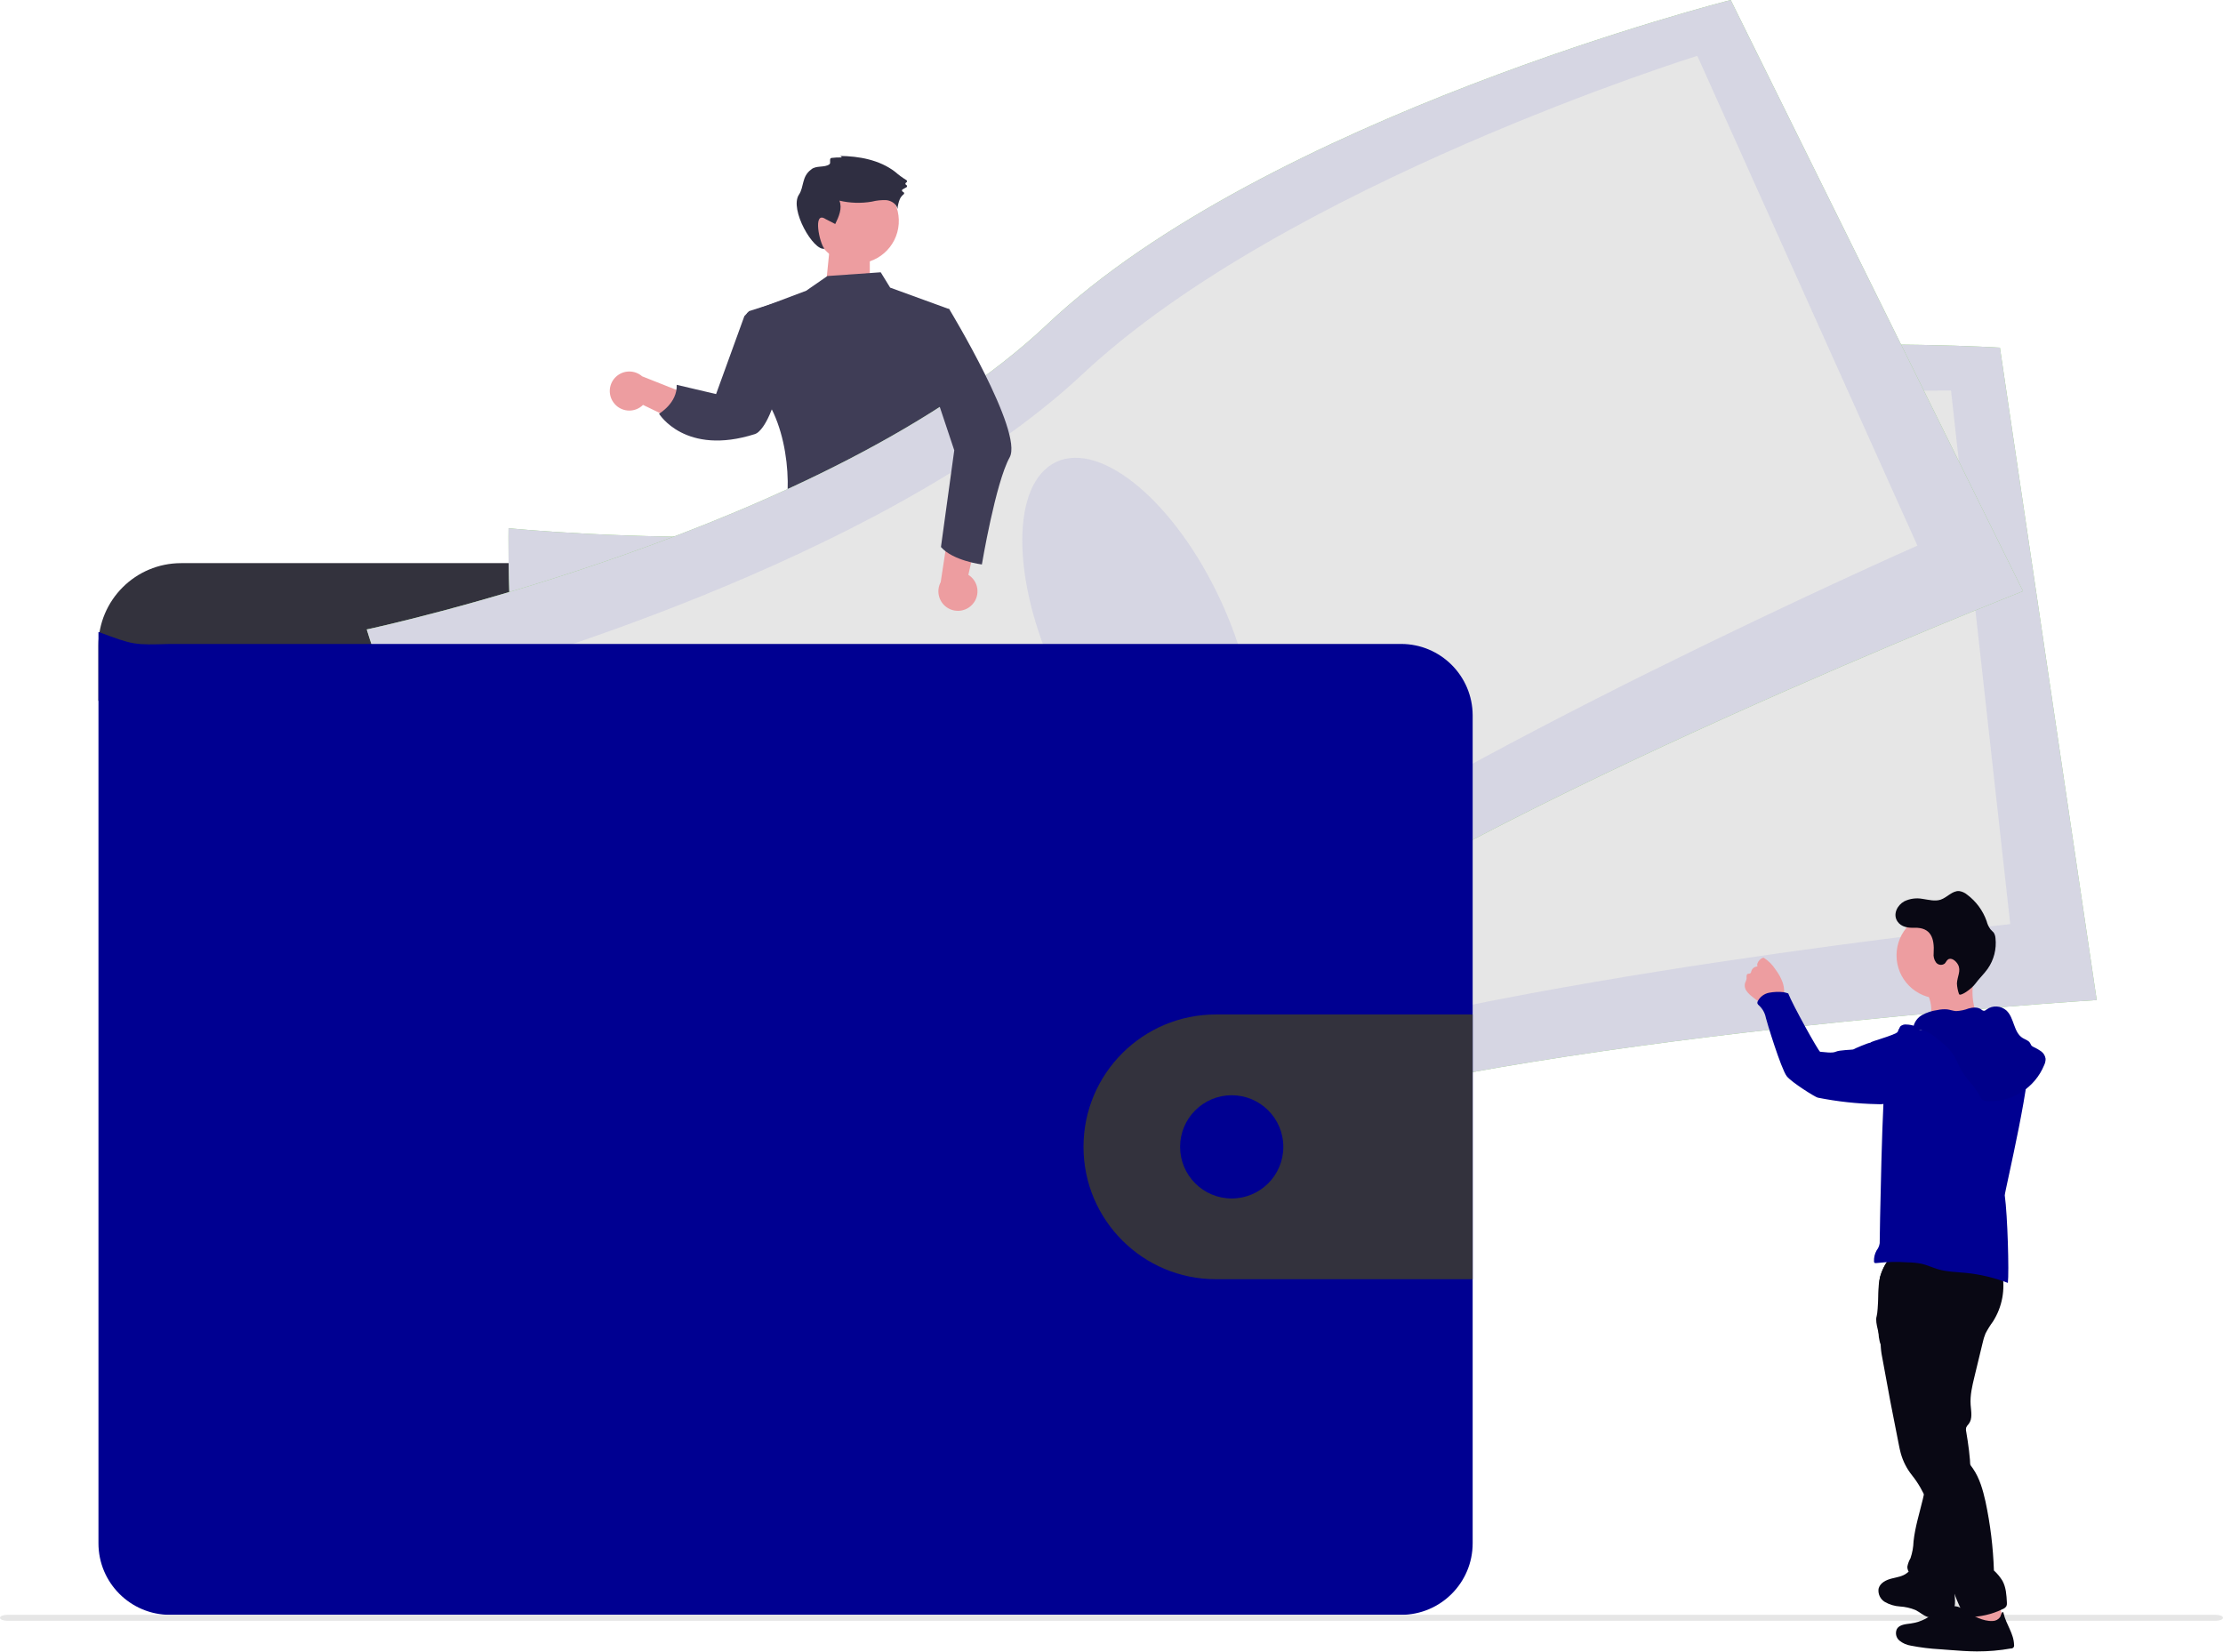
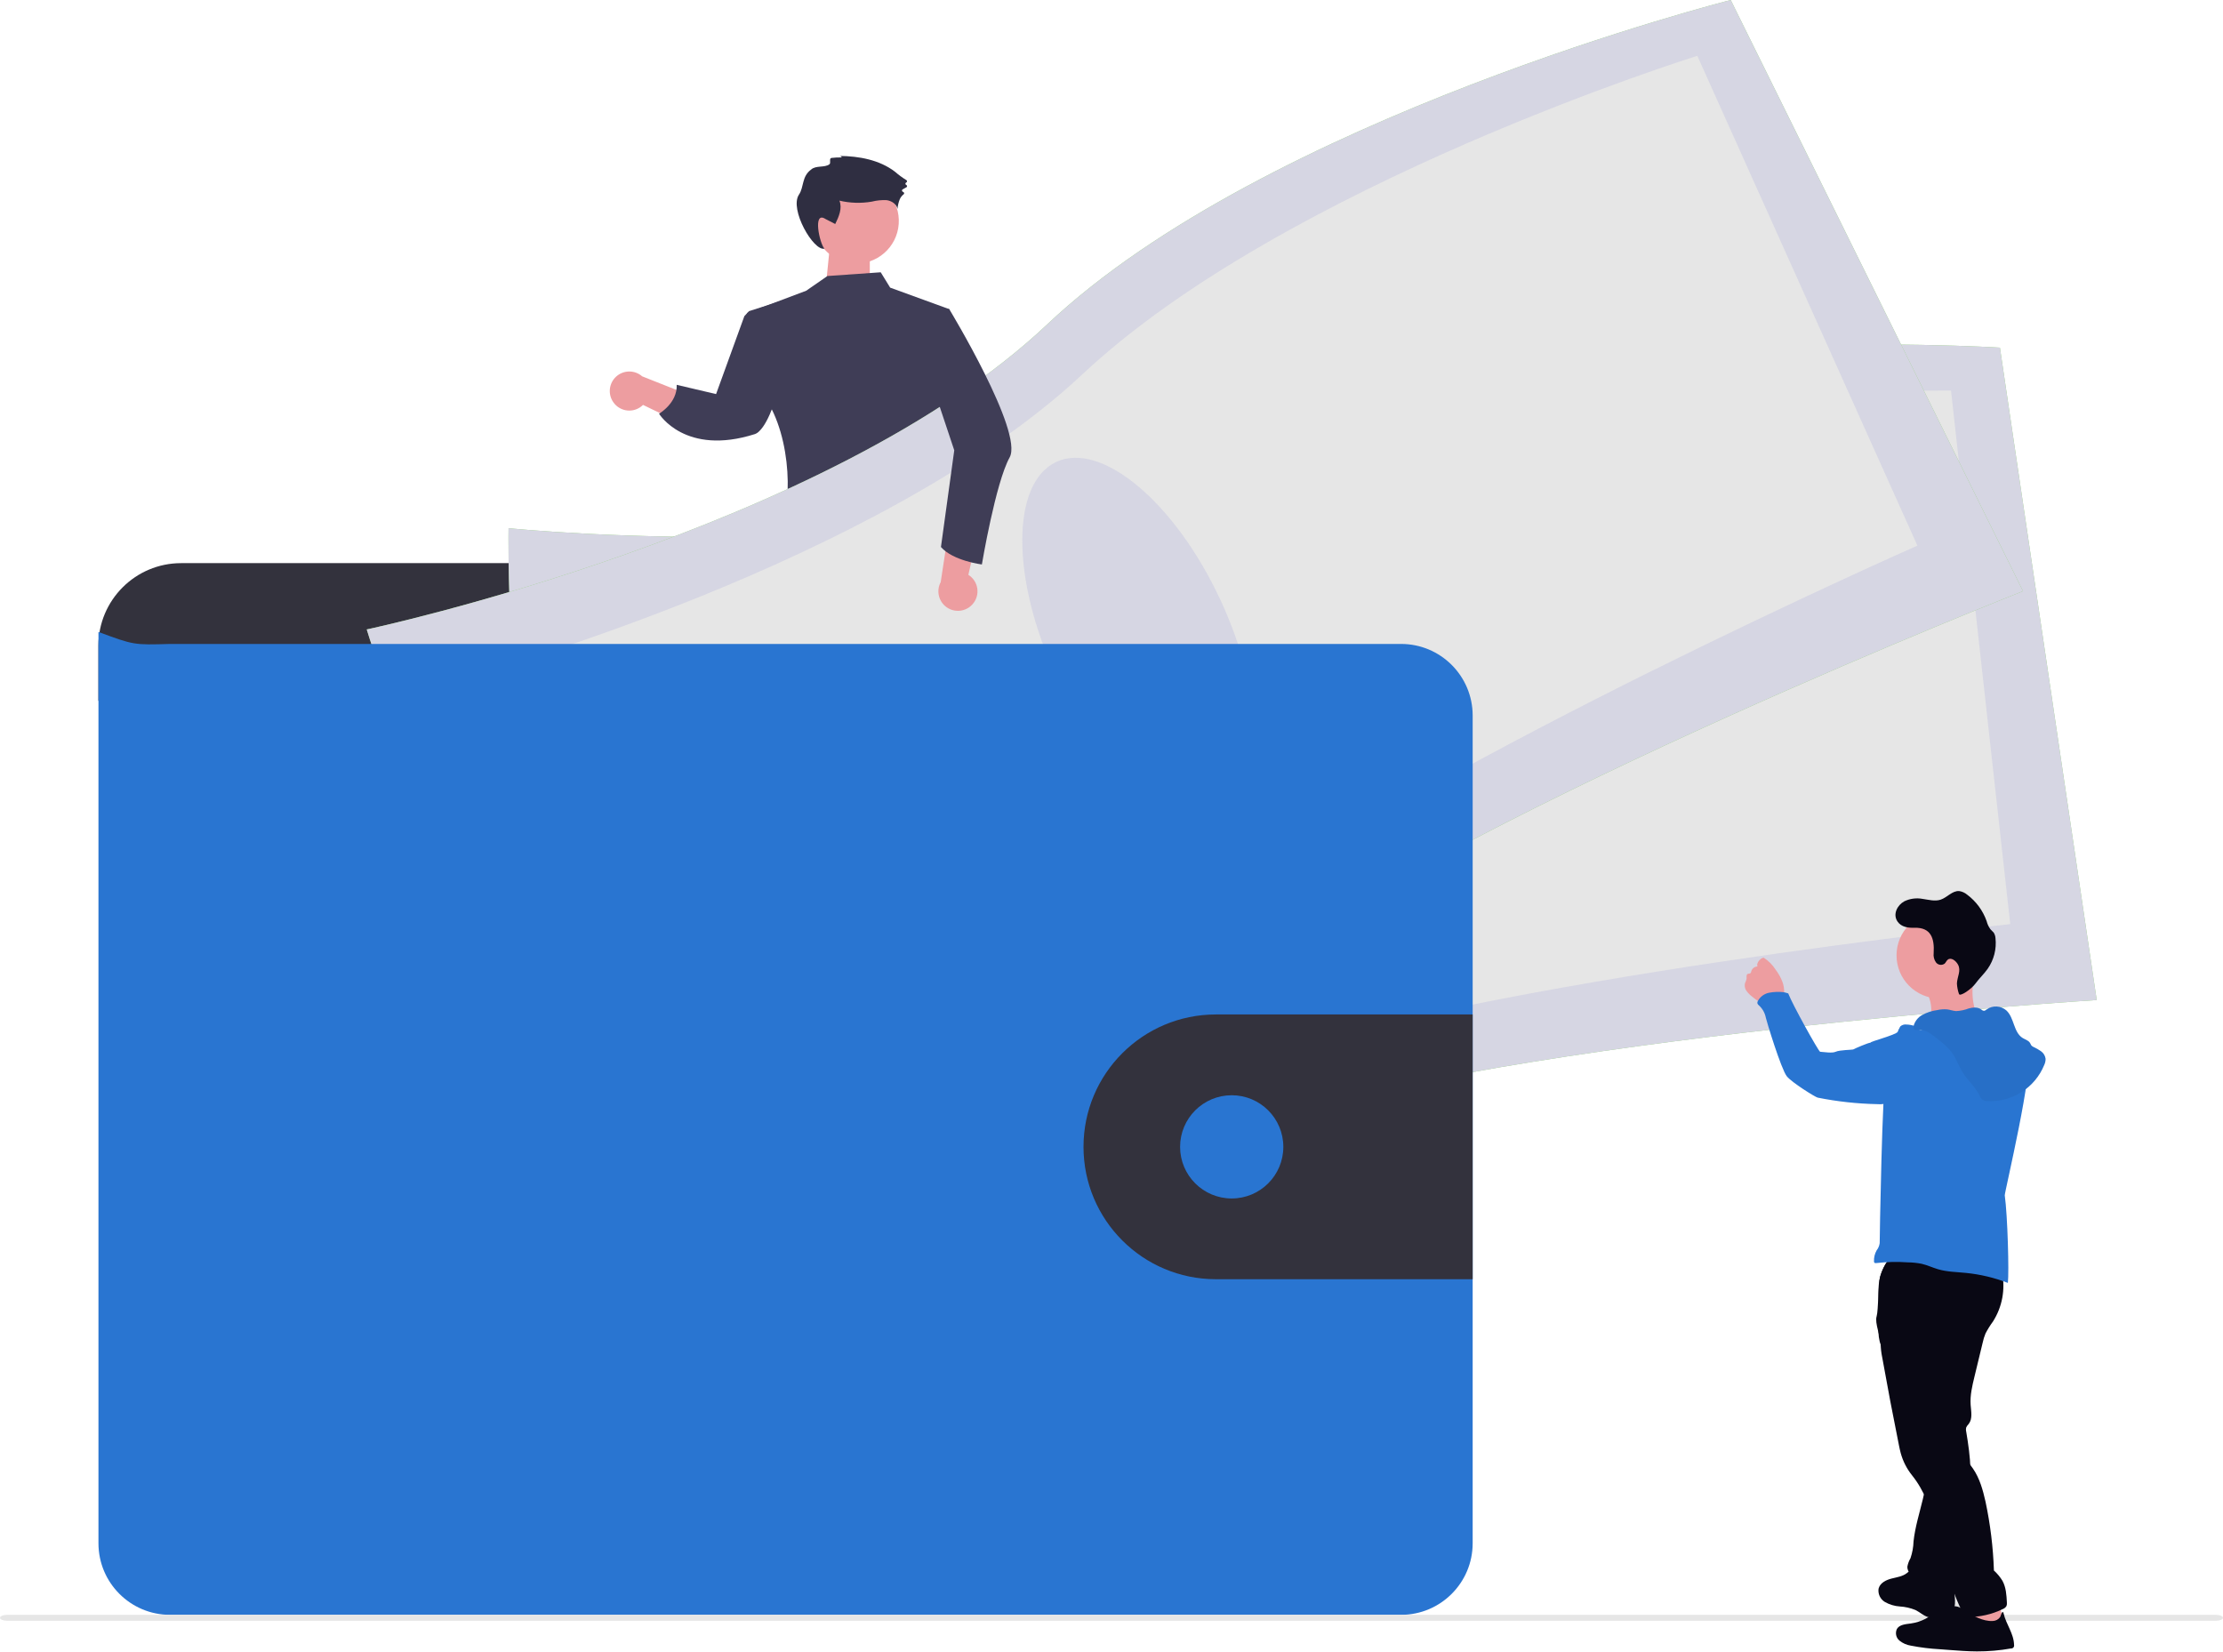
<svg xmlns="http://www.w3.org/2000/svg" width="800.272" height="594.547" viewBox="0 0 800.272 594.547" role="img" artist="Katerina Limpitsouni" source="https://undraw.co/">
  <defs>
    <linearGradient id="a-102" x1="-145.593" y1="1" x2="-145.593" gradientUnits="objectBoundingBox">
      <stop offset="0" stop-color="gray" stop-opacity="0.251" />
      <stop offset="0.535" stop-color="gray" stop-opacity="0.122" />
      <stop offset="1" stop-color="gray" stop-opacity="0.102" />
    </linearGradient>
  </defs>
  <g transform="translate(-574.999 -229)">
    <g transform="translate(860.707 284.072)">
      <path d="M16.149,2.061H1.645L0,18.422H16.149Z" transform="translate(11.269 32.763)" fill="#ed9da0" />
      <ellipse cx="15.322" cy="15.322" rx="15.322" ry="15.322" transform="matrix(-0.998, -0.07, 0.07, -0.998, 36.755, 40.848)" fill="#ed9da0" />
      <path d="M24.174,33.253a.845.845,0,0,0,.813.483c-7.015.42-14.4-.4-20.272-4.264A30.578,30.578,0,0,0,.407,26.739a.464.464,0,0,1-.095-.79l.17-.133A.466.466,0,0,0,.33,25h0a.466.466,0,0,1-.117-.837l1.3-.842a.464.464,0,0,0,0-.78,2.316,2.316,0,0,0-.346-.176.465.465,0,0,1-.147-.781,4.628,4.628,0,0,0,1.26-1.842,11.866,11.866,0,0,0,.585-3.565c.449,1.741,2.349,2.766,4.144,2.871a18.231,18.231,0,0,0,5.293-.914,29.281,29.281,0,0,1,11.623-.447c-1.312-2.634-.205-5.776.909-8.5l3.606,1.546c4.953,2.8,1.5-9.031-.349-10.654C31.878-1.228,41.773,13.32,38.59,18.838c-1.656,2.871-.48,6.573-3.736,9.3-1.6,1.68-4.781.933-6.408,2.329-.64.549.336,2.019-.544,2.34A25.655,25.655,0,0,1,24.174,33.253Z" transform="matrix(-0.998, -0.07, 0.07, -0.998, 39.116, 36.487)" fill="#2f2e41" />
    </g>
    <path d="M51.518,0l3,5.743,20.724,9.239L69.791,67.7,67.5,73.159,68.737,77.9,65.75,81.4c3,2.713,3.379,5.552,1.748,8.489l-9.544,2.186S4.89,96.793,9.362,88.573c4.886-8.982,6.131-35.51-4.656-49.685C-4.452,26.852,2.579,11.236,2.579,11.236L24.3,4.744,32.292,0Z" transform="matrix(0.998, -0.07, 0.07, 0.998, 840.642, 330.637)" fill="#3f3d56" />
    <path d="M1.022,10.672A6.987,6.987,0,0,0,11.6,12.354L33.14,24.706l-.8-12.877L12.008,2.073a7.025,7.025,0,0,0-10.986,8.6Z" transform="matrix(0.998, -0.07, 0.07, 0.998, 794.043, 363.258)" fill="#ed9da0" />
    <path d="M52.922,0C50.11,12.482,42.9,41.626,35.583,47.721a4.268,4.268,0,0,1-1.628.961C8.24,54.947,0,38.967,0,38.967s6.891-3.358,7.066-9.923l13.9,4.312L33.079,6.092,34.862,4.43l.01-.01Z" transform="matrix(0.998, -0.07, 0.07, 0.998, 809.525, 339.056)" fill="#3f3d56" />
-     <path d="M504.222,543.326c5.728.734,11.671,1.2,17.157-.579.864-.268,1.814-.864,1.728-1.728a2.092,2.092,0,0,0-.389-.864,53.362,53.362,0,0,1-5.183-9.874.864.864,0,0,0-.32-.449.812.812,0,0,0-.553,0c-2.531.665-4.717,2.3-7.231,3a10.281,10.281,0,0,1-3.939.294c-1.14-.13-2.7-1.071-3.732-.95C502.347,535.949,503.781,539.473,504.222,543.326Z" transform="translate(410.41 54.747)" fill="#000091" />
-     <path d="M629.009,531.3c3.775-2.592,7.688-5.313,9.917-9.313a1.615,1.615,0,0,0,.268-.8,1.66,1.66,0,0,0-.32-.778,32.1,32.1,0,0,0-8.06-8.7,23.506,23.506,0,0,0-4.492,4.147c-.95,1-3.576,2.592-3.6,4.121,0,.864,1,1.866,1.469,2.592.631.933,1.227,1.883,1.8,2.851C626.314,525.895,629.311,531.113,629.009,531.3Z" transform="translate(393.944 57.207)" fill="#000091" />
+     <path d="M504.222,543.326c5.728.734,11.671,1.2,17.157-.579.864-.268,1.814-.864,1.728-1.728a2.092,2.092,0,0,0-.389-.864,53.362,53.362,0,0,1-5.183-9.874.864.864,0,0,0-.32-.449.812.812,0,0,0-.553,0c-2.531.665-4.717,2.3-7.231,3a10.281,10.281,0,0,1-3.939.294c-1.14-.13-2.7-1.071-3.732-.95C502.347,535.949,503.781,539.473,504.222,543.326Z" transform="translate(410.41 54.747)" fill="#2975d1" />
+     <path d="M629.009,531.3c3.775-2.592,7.688-5.313,9.917-9.313a1.615,1.615,0,0,0,.268-.8,1.66,1.66,0,0,0-.32-.778,32.1,32.1,0,0,0-8.06-8.7,23.506,23.506,0,0,0-4.492,4.147c-.95,1-3.576,2.592-3.6,4.121,0,.864,1,1.866,1.469,2.592.631.933,1.227,1.883,1.8,2.851C626.314,525.895,629.311,531.113,629.009,531.3Z" transform="translate(393.944 57.207)" fill="#2975d1" />
    <path d="M521.377,555.865a3.843,3.843,0,0,1-.691,2.505,3.4,3.4,0,0,1-1.451.864c-8.008,2.868-17.278-.708-25.268,2.117-1.641.579-3.2,1.417-4.846,1.97a26.368,26.368,0,0,1-6.047,1.071c-2.825.268-5.667.441-8.5.518a20.441,20.441,0,0,1-6.41-.562,7.7,7.7,0,0,1-4.915-3.9,3.74,3.74,0,0,1-.242-2.773,2.989,2.989,0,0,1,.527-.864,7.577,7.577,0,0,1,1.883-1.529l2.946-1.9a19.776,19.776,0,0,1,4.466-2.367c1.166-.38,2.4-.544,3.585-.864,4.138-1.209,7.3-4.492,10.237-7.645l4.008-4.276a4.035,4.035,0,0,1,1.391-1.114,3.854,3.854,0,0,1,1.728-.164,23.1,23.1,0,0,1,10.928,3.663,14.16,14.16,0,0,0,2.7,1.59c2.35.916,5.365.225,7.533-.933,1.028-.553.8-.864,1.235-1.849s1.486-1.615,2.4-.717a2.54,2.54,0,0,1,.57,1.089c.864,2.851.536,5.918.536,8.907a3.923,3.923,0,0,0,.173,1.382,7.823,7.823,0,0,0,.786,1.279,2.909,2.909,0,0,1,.164.328,8.786,8.786,0,0,1,.579,4.173Z" transform="translate(415.707 53.776)" fill="#514e7f" />
    <path d="M521.377,558.188a3.843,3.843,0,0,1-.691,2.505,3.4,3.4,0,0,1-1.451.864c-8.008,2.868-17.278-.708-25.268,2.117-1.641.579-3.2,1.417-4.846,1.97a26.368,26.368,0,0,1-6.047,1.071c-2.825.268-5.667.441-8.5.518a20.441,20.441,0,0,1-6.41-.562,7.7,7.7,0,0,1-4.915-3.9A3.74,3.74,0,0,1,463,560a2.989,2.989,0,0,1,.527-.864c.466.976.8,2.272,1.1,2.738a5.606,5.606,0,0,0,3.749,2.7,9.313,9.313,0,0,0,3.455-.441c7.257-1.8,14.971-1.823,21.942-4.544,2.393-.942,4.674-2.194,7.187-2.764s5.183-.415,7.775-.631c4.095-.328,8.06-1.564,12.094-2.212a8.785,8.785,0,0,1,.544,4.2Z" transform="translate(415.707 51.452)" fill="#464353" />
    <path d="M644.082,531.6c-.38,3.041-2.307,5.658-4.423,7.879s-4.509,4.216-6.194,6.773c-2.073,3.17-3.006,7.1-5.7,9.779a15.638,15.638,0,0,1-3.455,2.462,24.108,24.108,0,0,1-4.449,2.047c-4.026,1.287-8.362.994-12.569.682a11.306,11.306,0,0,1-3.991-.769,12.029,12.029,0,0,1-1.659-1.019,7.921,7.921,0,0,1-2.592-2.592,2.592,2.592,0,0,1-.251-1.883,4.424,4.424,0,0,1,1.2-1.831,28.505,28.505,0,0,1,3.041-2.738A18.2,18.2,0,0,0,607,546.934a11.161,11.161,0,0,0,1.529-3.456,30.652,30.652,0,0,0,1.114-6.609,20.945,20.945,0,0,1,.458-4.423c.639-2.281,2.333-4.319,2.142-6.678a1.668,1.668,0,0,1,.086-1.011,1.408,1.408,0,0,1,.795-.492,14.084,14.084,0,0,1,4.129-.959,4.812,4.812,0,0,1,3.836,1.5c.587.708.976,1.728,1.84,2a2.919,2.919,0,0,0,1.313.052c2.125-.216,4.371-.484,6.047-1.857a7.541,7.541,0,0,0,2.505-5.5c0-.786-.354-1.607.864-1.728.916-.121,1.641.864,2.108,1.469,1.685,2.255,3.412,4.613,4.043,7.36a2.168,2.168,0,0,1,.769-.147,3.343,3.343,0,0,1,2.756,1.408,5.486,5.486,0,0,1,.751,3.732Z" transform="translate(397.211 56.383)" fill="#514e7f" />
    <path d="M644.134,532.95c-.38,3.041-2.307,5.658-4.423,7.879s-4.509,4.216-6.194,6.773c-2.073,3.17-3.006,7.1-5.7,9.779a15.638,15.638,0,0,1-3.455,2.462,24.112,24.112,0,0,1-4.449,2.047c-4.026,1.287-8.362.994-12.569.682a11.308,11.308,0,0,1-3.991-.769,12.029,12.029,0,0,1-1.659-1.019,7.921,7.921,0,0,1-2.592-2.592,6.315,6.315,0,0,1,2.592-.622c1.866.1,3.231,1.866,5.019,2.41,2.548.769,5.088-1.028,7.671-1.641,1.685-.4,3.456-.294,5.123-.864a12.663,12.663,0,0,0,3.792-2.3,19.3,19.3,0,0,0,4.052-3.9,25.094,25.094,0,0,0,2.376-4.743,67.815,67.815,0,0,1,4.8-9.192,6.494,6.494,0,0,1,.976-1.279,13.585,13.585,0,0,1,1.322-.959c1.728-1.3,2.445-3.456,3.049-5.563a9.737,9.737,0,0,1,.682-1.857,3.343,3.343,0,0,1,2.756,1.408A5.485,5.485,0,0,1,644.134,532.95Z" transform="translate(397.16 55.034)" fill="#464353" />
    <path d="M556.62,320.79" transform="translate(402.942 83.196)" fill="#464353" />
    <path d="M486.434,366.83c1.14,4.319-.51,8.863-1.857,13.14a101.837,101.837,0,0,0-4.129,19.783,17.122,17.122,0,0,1-1.019,5c-.639,1.443-1.728,2.661-2.471,4.034-2.039,3.611-1.987,8.017-1.546,12.146.294,2.721.734,5.434,1.279,8.112.665,3.274,1.486,6.7.527,9.891,1.607-.354,2.7,1.728,2.592,3.361s-.631,3.456.156,4.864c1.987.726,2,3.456,1.944,5.572a46.864,46.864,0,0,0,1.382,10.885q4.509,21.683,9.572,43.246c7.3,2.263,15.826,4.622,22.789,1.486a4.57,4.57,0,0,0,2.885-2.9,5.063,5.063,0,0,0-.276-2.229l-3.3-12.008c-.8-2.9-1.607-5.9-1.184-8.881.32-2.22,1.287-4.613.2-6.574-.371-.674-.959-1.2-1.391-1.84-1.728-2.531-.821-5.918-.682-8.984a7.12,7.12,0,0,0-.138-2.056,10.263,10.263,0,0,0-.985-2.255,34.486,34.486,0,0,1-3.8-17.157,4.242,4.242,0,0,0-.3-2.237,7.231,7.231,0,0,1-.562-.916,2.505,2.505,0,0,1,.181-1.65,15.117,15.117,0,0,1-2.661-2.592,3.723,3.723,0,0,0,.639-5.823,1.944,1.944,0,0,0,.924-3.343c-.423-.294-.985-.423-1.287-.864-.466-.639-.086-1.529.294-2.212l2.013-3.637c1.5-2.7,1.84-6.047,3.455-8.639a64.745,64.745,0,0,0,5.321-12.146l5.814-16.042,3.913,3.4a12.371,12.371,0,0,1,3.214,3.663,15.809,15.809,0,0,1,1.045,4.388c1.434,8.708,6.911,16.258,8.941,24.836.449,1.909.752,3.913,1.849,5.546a12.082,12.082,0,0,1,1.054,1.59,8.43,8.43,0,0,1,.441,2.635,12.293,12.293,0,0,0,5.183,8.812c1.926,1.322,4.319,2.229,5.365,4.319a8.052,8.052,0,0,0,.864,1.84c.933,1.123,2.946,1.253,3.343,2.661.225.786-.19,1.728.25,2.419a2.29,2.29,0,0,0,.959.717l5.624,2.808c6.289,3.145,9.5,10.367,14.142,15.628a33.7,33.7,0,0,1,4.233,5.6c2,3.585,2.929,8.086,6.315,10.367A9.554,9.554,0,0,1,590,486.408c1.063,1.4.674,3.361.769,5.123s1.443,3.861,3.119,3.326a12.293,12.293,0,0,0,0,6.522A32.827,32.827,0,0,0,613.8,493.31c1.641-1.434,3.222-3.265,3.24-5.442a1.952,1.952,0,0,0-.242-1.08,3.084,3.084,0,0,0-1.27-.959c-5.261-2.851-6.842-9.459-9.5-14.824-2.324-4.734-5.762-8.812-8.639-13.209-6.254-9.459-10.522-20.906-19.981-27.152-2.082-1.374-4.5-2.592-5.546-4.864-.579-1.27-.648-2.721-1.106-4.034s-1.555-2.592-2.954-2.592c.778-1.9.622-4.216.674-6.272a7.921,7.921,0,0,0-.311-2.7,13.155,13.155,0,0,0-1.391-2.678,25.692,25.692,0,0,1-3.559-13.822c.069-2.5.51-5.071-.242-7.455-.38-1.2-1.045-2.3-1.5-3.456a21.6,21.6,0,0,1-1.08-6.5l-.518-8.3a40.846,40.846,0,0,0-1.071-8.207c-1.728-6.445-3.456-33.441-9.373-36.482s-16.085,17.735-22.746,18.141a29.621,29.621,0,0,0-8.639,1.667c-4.432,1.659-8.146,4.751-11.766,7.775l-12.25,10.289C491.436,363.288,489.293,365.327,486.434,366.83Z" transform="translate(414.03 82.898)" fill="#464353" />
    <path d="M635.755,393.427V382.7a29.786,29.786,0,0,0-29.786-29.778H182.246A29.786,29.786,0,0,0,152.46,382.7v19.783Z" transform="translate(457.958 78.823)" fill="#33323d" />
    <path d="M323.385,327.937s-1.209,75.036,12.094,99.726,19.005,132.1,19.005,132.1,139.464,14.427,236.65-17.277S895.116,497.81,895.116,497.81L860.267,262.931s-172.162-11.04-270.1,35.669S323.385,327.937,323.385,327.937Z" transform="translate(434.695 91.227)" fill="#8dd070" />
    <path d="M323.385,327.937s-1.209,75.036,12.094,99.726,19.005,132.1,19.005,132.1,139.464,14.427,236.65-17.277S895.116,497.81,895.116,497.81L860.267,262.931s-172.162-11.04-270.1,35.669S323.385,327.937,323.385,327.937Z" transform="translate(434.695 91.227)" fill="#d6d6e3" />
    <path d="M358.985,357.961s-4.363,61.914,6.583,81.7,11.455,108.1,11.455,108.1,125.513,5.823,214.794-24.569,276.9-50.1,276.9-50.1L847.394,281s-155.239-1.6-245.842,41.181S358.985,357.961,358.985,357.961Z" transform="translate(429.962 88.614)" fill="#e6e6e6" />
    <ellipse cx="32.585" cy="69.888" rx="32.585" ry="69.888" transform="translate(980.522 441.956) rotate(-7.1)" opacity="0.1" />
    <path d="M264.29,344.851s21.865,71.788,42.079,91.208,58.605,119.9,58.605,119.9,137.175-29.069,219.943-89.092,275.628-135.8,275.628-135.8L755.317,118.23S588.071,160.56,509.2,235.069,264.29,344.851,264.29,344.851Z" transform="translate(442.735 110.77)" fill="#8dd070" />
    <path d="M264.29,344.851s21.865,71.788,42.079,91.208,58.605,119.9,58.605,119.9,137.175-29.069,219.943-89.092,275.628-135.8,275.628-135.8L755.317,118.23S588.071,160.56,509.2,235.069,264.29,344.851,264.29,344.851Z" transform="translate(442.735 110.77)" fill="#d6d6e3" />
    <path d="M308,364.639s14.85,60.273,31.341,75.736S383.4,539.721,383.4,539.721s121.236-32.983,196.886-89.308S828.468,317.834,828.468,317.834L749.242,141.5S601.01,187.605,527.9,256.128,308,364.639,308,364.639Z" transform="translate(436.785 107.602)" fill="#e6e6e6" />
    <ellipse cx="32.585" cy="69.888" rx="32.585" ry="69.888" transform="translate(925.727 409.056) rotate(-24.97)" fill="#d6d6e3" />
-     <path d="M647.2,411.654V709.692a25.778,25.778,0,0,1-25.778,25.769H178.251a25.769,25.769,0,0,1-25.761-25.769V381.6c12.7,4.708,12.7,4.708,25.761,4.319H621.419A25.778,25.778,0,0,1,647.2,411.654Z" transform="translate(457.954 74.919)" fill="#000091" />
+     <path d="M647.2,411.654V709.692a25.778,25.778,0,0,1-25.778,25.769H178.251a25.769,25.769,0,0,1-25.761-25.769V381.6c12.7,4.708,12.7,4.708,25.761,4.319H621.419A25.778,25.778,0,0,1,647.2,411.654Z" transform="translate(457.954 74.919)" fill="#2975d1" />
    <path d="M703.075,541v95.329H610.64a47.658,47.658,0,1,1,0-95.316Z" transform="translate(402.076 53.22)" fill="#33323d" />
-     <circle cx="18.582" cy="18.582" r="18.582" transform="translate(999.828 623.316)" fill="#000091" />
+     <circle cx="18.582" cy="18.582" r="18.582" transform="translate(999.828 623.316)" fill="#2975d1" />
    <g transform="matrix(0.998, -0.07, 0.07, 0.998, 905.635, 339.779)">
      <path d="M11.926,34.447a6.987,6.987,0,0,0-.734-10.688L18.4,0,6.032,3.67l-4.95,22a7.025,7.025,0,0,0,10.843,8.778Z" transform="translate(0 73.394)" fill="#ed9da0" />
      <path d="M3.5,0,9.216,1.329s23.617,45.95,17.926,54.705S14.479,93.777,14.479,93.777,4.167,91.727.227,86.474L7.442,52.095,0,23.2Z" transform="translate(1.825 0)" fill="#3f3d56" />
    </g>
    <path d="M1139.212,723.136h-795.2c-1.4,0-2.534-.478-2.534-1.068S342.609,721,344.008,721h795.2c1.4,0,2.534.478,2.534,1.068S1140.614,723.136,1139.212,723.136Z" transform="translate(233.525 89.38)" fill="#e6e6e6" />
    <g transform="translate(1203.088 543.252)">
      <path d="M278.269,794.046a.252.252,0,0,1,.055.027c-.651-1.406-1.258-2.828-1.811-4.272-.066-.17-.126-.345-.191-.514.005.044.005.087.011.137.016.274.038.547.06.826.033.432.06.87.066,1.307.005.137.005.268.005.4a8,8,0,0,1-.164,1.586h.022c.137.011.263.016.394.038a5.355,5.355,0,0,1,1.493.427A.328.328,0,0,1,278.269,794.046Z" transform="translate(-200.744 -529.63)" fill="url(#a-102)" />
      <path d="M264.421,393.522c-.059,2.284-.832,4.5-.954,6.777,6.727.335,13.362-2.929,20.023-1.929-1.862-1.2-2.857-3.376-3.443-5.514a22.867,22.867,0,0,1-.657-8.472,3.722,3.722,0,0,1,.084-.469c.247-1.117.887-2.7.715-3.577-.226-1.163-1.322-.933-2.309-.866a86.484,86.484,0,0,0-8.978,1.159c-.774.134-8.313,2.016-8.426,1.82a35.479,35.479,0,0,1,3.263,6.723A13.106,13.106,0,0,1,264.421,393.522Z" transform="translate(-197.254 -343.966)" fill="#ed9da0" />
      <path d="M392.769,380.854a9.832,9.832,0,0,0,2.054,2.071c.51.418,1.033.845,1.581,1.23a6.782,6.782,0,0,0,3.364,1.368c1.6.109,5-.833,6-2.2a3.977,3.977,0,0,0,.573-2.3,10.569,10.569,0,0,0-.552-3.213,17.908,17.908,0,0,0-2.594-4.694,13.818,13.818,0,0,0-4.171-4.171c-.574-.307-2.9,1.523-2.293,3.108a2.4,2.4,0,0,0-2.234,1.732,1.224,1.224,0,0,1-.3.7c-.276.222-.707.1-1.021.264-.556.3-.314,1.125-.372,1.753a8.2,8.2,0,0,1-.573,1.577,3.351,3.351,0,0,0,.54,2.778Z" transform="translate(-392.13 -338.356)" fill="#ed9da0" />
      <path d="M261.355,802.174a2.386,2.386,0,0,0-2.087-.315,77.426,77.426,0,0,1-11.734.949c-.492-2.4.936-4.738,1.4-7.146a6.446,6.446,0,0,1,.465-1.807,4.142,4.142,0,0,1,2.973-1.795c2.115-.446,5.42-1.233,6.6.9C260.387,795.53,260.84,799.319,261.355,802.174Z" transform="translate(-167.984 -530.652)" fill="#ed9da0" />
      <path d="M281.967,784.892a12.385,12.385,0,0,0,5.489,1.673,17.565,17.565,0,0,1,5.627,1.284c1.5.74,2.761,1.954,4.347,2.485a9.056,9.056,0,0,0,4.514.071c1.782-.335,3.682-.983,4.644-2.523.858-1.368.766-3.1.648-4.715q-.207-2.73-.406-5.468a2.6,2.6,0,0,0-.339-1.322c-1.289-1.878-4.422.787-6.1.782a11.793,11.793,0,0,1-7.426-3.2,2.254,2.254,0,0,0-.577-.435c-.757-.339-1.514.289-2.188.837-.075.063-.151.126-.226.184-1.552,1.23-3.636,1.481-5.552,1.979s-3.974,1.5-4.568,3.393a2.886,2.886,0,0,0-.092.364A4.791,4.791,0,0,0,281.967,784.892Z" transform="translate(-231.589 -522.445)" fill="#090814" />
      <path d="M292.392,571.8a23.95,23.95,0,0,1-3.283,17.672,33.012,33.012,0,0,0-2.668,4.278,19.447,19.447,0,0,0-1.041,3.39l-2.957,12.239c-.8,3.3-1.6,6.672-1.362,10.063.167,2.362.763,5.019-.694,6.887a5.077,5.077,0,0,0-.88,1.207,3.055,3.055,0,0,0-.015,1.59c1.5,8.886,2.605,18.175-.1,26.771-2.449,7.791-2.589,16.424-4.671,24.321a5.426,5.426,0,0,1-1.294,2.7,4.241,4.241,0,0,1-1.939.922c-3.069.73-6.309-.125-9.171-1.452-2.012-.932-4.177-2.567-4-4.777a9.686,9.686,0,0,1,1.113-2.942,20.791,20.791,0,0,0,1.1-6.079c.554-5.164,2.146-10.15,3.349-15.2s2.021-10.332,1-15.425a134.931,134.931,0,0,0-9.924-30.528,3.682,3.682,0,0,0-.909-1.367,9.39,9.39,0,0,1-1.286-.878,3.882,3.882,0,0,1-.589-1.6c-.448-1.612-1.777-2.8-2.668-4.217-2.25-3.575-1.537-8.157-1.454-12.381.081-4.107-.51-8.252.163-12.3s2.995-8.195,6.9-9.464a14.85,14.85,0,0,1,6.052-.286C271.9,565.994,282.324,567.943,292.392,571.8Z" transform="translate(-199.749 -427.926)" fill="#090814" />
      <path d="M247.167,599.192a25.657,25.657,0,0,0,.54,4.748q2.837,15.908,6.045,31.749c.188.916.372,1.832.619,2.732a22.154,22.154,0,0,0,4.1,8.058c8.915,11.112,9.685,27.248,14.521,40.648.326.908.653,1.816,1,2.711a67.708,67.708,0,0,0,2.983,6.656,1.9,1.9,0,0,0,.615.795,1.824,1.824,0,0,0,.971.188,28.333,28.333,0,0,0,12.563-2.857,2.6,2.6,0,0,0,1.335-1.109,2.681,2.681,0,0,0,.142-1.276c-.134-2.657-.3-5.409-1.565-7.744a16.522,16.522,0,0,0-3.1-3.753,142.3,142.3,0,0,0-3.033-24.834c-.941-4.163-2.1-8.371-4.522-11.89-1.782-2.6-4.339-5.163-4.025-8.3.138-1.376.715-3.092-.406-3.9-.489-.356-1.213-.4-1.544-.908a1.722,1.722,0,0,1-.218-.778,19.214,19.214,0,0,1,.4-6.43,33.918,33.918,0,0,0,.958-4.192,5.285,5.285,0,0,0-1.054-4.05c-.059-2.862.021-5.832-.038-8.689a16.114,16.114,0,0,1,.4-4.853c.217-.749.548-1.464.715-2.23.6-2.749-.9-6.041.883-8.221a12.074,12.074,0,0,1,2.853-2.008,10.471,10.471,0,0,0,3.916-5.631,31.078,31.078,0,0,0,1.109-6.895,7.1,7.1,0,0,0,.017-1.489,2.729,2.729,0,0,0-.2-.745c-.552-1.243-2.037-1.724-3.359-2.042a108.792,108.792,0,0,0-25.654-3c-3.2-2.176-5-1.4-6.351.908a23.825,23.825,0,0,0-1.807,4.414c-.619,1.87-.657,12.338-1.259,14.216C244.933,591.641,247.2,596.628,247.167,599.192Z" transform="translate(-198.22 -429.563)" fill="#090814" />
      <ellipse cx="15.535" cy="15.535" rx="15.535" ry="15.535" transform="translate(54.655 14.165)" fill="#ed9da0" />
-       <path d="M245.9,411.705c.677.784,1.586,1.647,2.591,1.395a3.537,3.537,0,0,0,1.008-.54c1.791-1.154,3.989-1.425,6.1-1.742A89.948,89.948,0,0,0,268.145,408a12.806,12.806,0,0,1,3.713-.755c2.633.014,4.967,1.764,6.617,3.816s2.819,4.453,4.438,6.529c1.154,1.479,2.528,2.783,3.6,4.319,2.72,3.877-8.3,49.987-8.149,50.765,1.031,7.337,1.574,27.761,1.12,31.524a57.663,57.663,0,0,0-15.138-3.6c-3.338-.327-6.739-.369-9.96-1.306-2.012-.585-3.919-1.512-5.962-1.978a27.483,27.483,0,0,0-5.027-.513,59.466,59.466,0,0,0-11.157.25c-.3.044-.662.068-.84-.175a.786.786,0,0,1-.112-.439,7.429,7.429,0,0,1,.953-3.955,5.415,5.415,0,0,0,1.1-2.593c-.034-.444.926-58.5,2.3-60.977a31.965,31.965,0,0,0,3.878-9.055c.429-2.14.414-4.344.72-6.505a2.841,2.841,0,0,1,.549-1.519,2.765,2.765,0,0,1,2.211-.657A9.788,9.788,0,0,1,245.9,411.705Z" transform="translate(-184.747 -356.573)" fill="#000091" />
-       <path d="M359.894,429.494a10.952,10.952,0,0,1-3.272,3.087,10.5,10.5,0,0,1-5.1.782,121.858,121.858,0,0,1-21.31-2.341c-.8-.138-9.374-5.463-11.132-7.7-2.091-2.7-7.351-20.062-7.535-21.051a8.053,8.053,0,0,0-2.465-4.434,1.617,1.617,0,0,1-.586-.779,1.256,1.256,0,0,1,.14-.759,5.869,5.869,0,0,1,4.047-3.038,17.368,17.368,0,0,1,5.215-.207,12.174,12.174,0,0,1,1.708.454c1.378,3.734,10.981,21.024,11.484,21,1.373.085,4.337.587,5.582,0,1.413-.662,6.048-.689,6.295-.824.56-.327,5.6-2.509,6.256-2.439-.414-.368,9.127-2.769,9.785-3.915.233-.406.279-.957.676-1.205a1.3,1.3,0,0,1,.867-.1,8.473,8.473,0,0,1,2.621.8c1.345,5.262.639,10.726-.386,16.06a14.168,14.168,0,0,1-2.888,6.62Z" transform="translate(-303.934 -350.097)" fill="#000091" />
-       <path d="M223.121,405.69a15.713,15.713,0,0,1,5.56-1.83,11.716,11.716,0,0,1,3.538-.254c1.094.137,2.143.559,3.244.62a14.449,14.449,0,0,0,4.517-.949c1.492-.408,3.215-.564,4.472.338a1.931,1.931,0,0,0,.973.517,1.7,1.7,0,0,0,1.006-.493,5.732,5.732,0,0,1,7.143.376c2.848,2.671,2.526,7.889,5.864,9.915.92.558,2.1.854,2.634,1.786a6.586,6.586,0,0,0,.454.859,2.328,2.328,0,0,0,.8.572,15.592,15.592,0,0,1,2.752,1.582,3.935,3.935,0,0,1,1.584,2.655,5,5,0,0,1-.486,2.233,20.948,20.948,0,0,1-20.357,13.017,3.222,3.222,0,0,1-2.133-.666,4.024,4.024,0,0,1-.747-1.231c-1.569-3.29-4.517-5.719-6.388-8.848-1.115-1.864-1.831-3.95-2.993-5.786-1.76-2.784-4.437-4.84-7.057-6.836-1.478-1.125-3.122-2.306-4.979-2.228-1.654.07-2.858.159-2.251-1.87A6.5,6.5,0,0,1,223.121,405.69Z" transform="translate(-159.349 -354.456)" fill="#000091" />
+       <path d="M245.9,411.705c.677.784,1.586,1.647,2.591,1.395a3.537,3.537,0,0,0,1.008-.54c1.791-1.154,3.989-1.425,6.1-1.742A89.948,89.948,0,0,0,268.145,408a12.806,12.806,0,0,1,3.713-.755c2.633.014,4.967,1.764,6.617,3.816s2.819,4.453,4.438,6.529c1.154,1.479,2.528,2.783,3.6,4.319,2.72,3.877-8.3,49.987-8.149,50.765,1.031,7.337,1.574,27.761,1.12,31.524a57.663,57.663,0,0,0-15.138-3.6c-3.338-.327-6.739-.369-9.96-1.306-2.012-.585-3.919-1.512-5.962-1.978a27.483,27.483,0,0,0-5.027-.513,59.466,59.466,0,0,0-11.157.25c-.3.044-.662.068-.84-.175a.786.786,0,0,1-.112-.439,7.429,7.429,0,0,1,.953-3.955,5.415,5.415,0,0,0,1.1-2.593c-.034-.444.926-58.5,2.3-60.977a31.965,31.965,0,0,0,3.878-9.055c.429-2.14.414-4.344.72-6.505a2.841,2.841,0,0,1,.549-1.519,2.765,2.765,0,0,1,2.211-.657A9.788,9.788,0,0,1,245.9,411.705Z" transform="translate(-184.747 -356.573)" fill="#2975d1" />
+       <path d="M359.894,429.494a10.952,10.952,0,0,1-3.272,3.087,10.5,10.5,0,0,1-5.1.782,121.858,121.858,0,0,1-21.31-2.341c-.8-.138-9.374-5.463-11.132-7.7-2.091-2.7-7.351-20.062-7.535-21.051a8.053,8.053,0,0,0-2.465-4.434,1.617,1.617,0,0,1-.586-.779,1.256,1.256,0,0,1,.14-.759,5.869,5.869,0,0,1,4.047-3.038,17.368,17.368,0,0,1,5.215-.207,12.174,12.174,0,0,1,1.708.454c1.378,3.734,10.981,21.024,11.484,21,1.373.085,4.337.587,5.582,0,1.413-.662,6.048-.689,6.295-.824.56-.327,5.6-2.509,6.256-2.439-.414-.368,9.127-2.769,9.785-3.915.233-.406.279-.957.676-1.205a1.3,1.3,0,0,1,.867-.1,8.473,8.473,0,0,1,2.621.8c1.345,5.262.639,10.726-.386,16.06a14.168,14.168,0,0,1-2.888,6.62Z" transform="translate(-303.934 -350.097)" fill="#2975d1" />
+       <path d="M223.121,405.69a15.713,15.713,0,0,1,5.56-1.83,11.716,11.716,0,0,1,3.538-.254c1.094.137,2.143.559,3.244.62a14.449,14.449,0,0,0,4.517-.949c1.492-.408,3.215-.564,4.472.338a1.931,1.931,0,0,0,.973.517,1.7,1.7,0,0,0,1.006-.493,5.732,5.732,0,0,1,7.143.376c2.848,2.671,2.526,7.889,5.864,9.915.92.558,2.1.854,2.634,1.786a6.586,6.586,0,0,0,.454.859,2.328,2.328,0,0,0,.8.572,15.592,15.592,0,0,1,2.752,1.582,3.935,3.935,0,0,1,1.584,2.655,5,5,0,0,1-.486,2.233,20.948,20.948,0,0,1-20.357,13.017,3.222,3.222,0,0,1-2.133-.666,4.024,4.024,0,0,1-.747-1.231c-1.569-3.29-4.517-5.719-6.388-8.848-1.115-1.864-1.831-3.95-2.993-5.786-1.76-2.784-4.437-4.84-7.057-6.836-1.478-1.125-3.122-2.306-4.979-2.228-1.654.07-2.858.159-2.251-1.87A6.5,6.5,0,0,1,223.121,405.69Z" transform="translate(-159.349 -354.456)" fill="#2975d1" />
      <path d="M223.121,405.69a15.713,15.713,0,0,1,5.56-1.83,11.716,11.716,0,0,1,3.538-.254c1.094.137,2.143.559,3.244.62a14.449,14.449,0,0,0,4.517-.949c1.492-.408,3.215-.564,4.472.338a1.931,1.931,0,0,0,.973.517,1.7,1.7,0,0,0,1.006-.493,5.732,5.732,0,0,1,7.143.376c2.848,2.671,2.526,7.889,5.864,9.915.92.558,2.1.854,2.634,1.786a6.586,6.586,0,0,0,.454.859,2.328,2.328,0,0,0,.8.572,15.592,15.592,0,0,1,2.752,1.582,3.935,3.935,0,0,1,1.584,2.655,5,5,0,0,1-.486,2.233,20.948,20.948,0,0,1-20.357,13.017,3.222,3.222,0,0,1-2.133-.666,4.024,4.024,0,0,1-.747-1.231c-1.569-3.29-4.517-5.719-6.388-8.848-1.115-1.864-1.831-3.95-2.993-5.786-1.76-2.784-4.437-4.84-7.057-6.836-1.478-1.125-3.122-2.306-4.979-2.228-1.654.07-2.858.159-2.251-1.87A6.5,6.5,0,0,1,223.121,405.69Z" transform="translate(-159.349 -354.456)" opacity="0.05" />
      <path d="M242.088,809.624a8.67,8.67,0,0,0,4.175,1.837,75.242,75.242,0,0,0,10.392,1.284c1.13.084,2.263.172,3.393.259,3.313.251,6.631.506,9.957.519a68.671,68.671,0,0,0,12.245-1.058,1.039,1.039,0,0,0,1.117-1.243c-.072-4.138-2.837-7.354-3.767-11.387-.385-1.657-1.095,1.154-1.229,1.309a3.4,3.4,0,0,1-2.7,1.435c-3.418.188-7.246-1.891-9.961-3.74a12.75,12.75,0,0,0-1.845-1.142,5.426,5.426,0,0,0-1.494-.427,9.018,9.018,0,0,0-5.083,1.029c-2.042,1.012-3.832,2.468-5.853,3.51a16.451,16.451,0,0,1-5.246,1.661c-1.849.255-4.058.376-5.008,1.979a.015.015,0,0,0,0,.013A3.517,3.517,0,0,0,242.088,809.624Z" transform="translate(-186.401 -533.229)" fill="#090814" />
      <path d="M261.541,372.83a2.871,2.871,0,0,1-1.073.4,3.46,3.46,0,0,1-2.863-.429Z" transform="translate(-173.735 -340.973)" opacity="0.1" />
      <path d="M37.057,24.738A10.638,10.638,0,0,1,31.227,27.8c-2.162.465-4.533.609-6.262,1.965-1.965,1.565-2.83,4.539-5.24,5.2a5.745,5.745,0,0,1-3.137-.249,20.3,20.3,0,0,1-9.825-6.55A8.411,8.411,0,0,0,4.5,25.9a16.359,16.359,0,0,1-1.559-.76,4.244,4.244,0,0,1-1.271-1.657A16.105,16.105,0,0,1,.547,12.175c.6-2.233,1.69-4.3,2.332-6.55S6.49-.895,7.184.166A13.808,13.808,0,0,1,9.149,3.441c.741,2.409.072,4.834,1.957,6.507,1.166,1.035,3.275,1.729,4.068.393.314-.517.295-1.172.563-1.71a2.245,2.245,0,0,1,3.079-.655,4.722,4.722,0,0,1,1.926,2.856c1.526,5.161,4.126,8.41,9.648,6.2,2.057-.825,4.48-1.382,6.458.033C39.454,18.928,38.924,22.616,37.057,24.738Z" transform="matrix(-0.94, -0.342, 0.342, -0.94, 83.817, 46.172)" fill="#090814" />
    </g>
  </g>
</svg>
